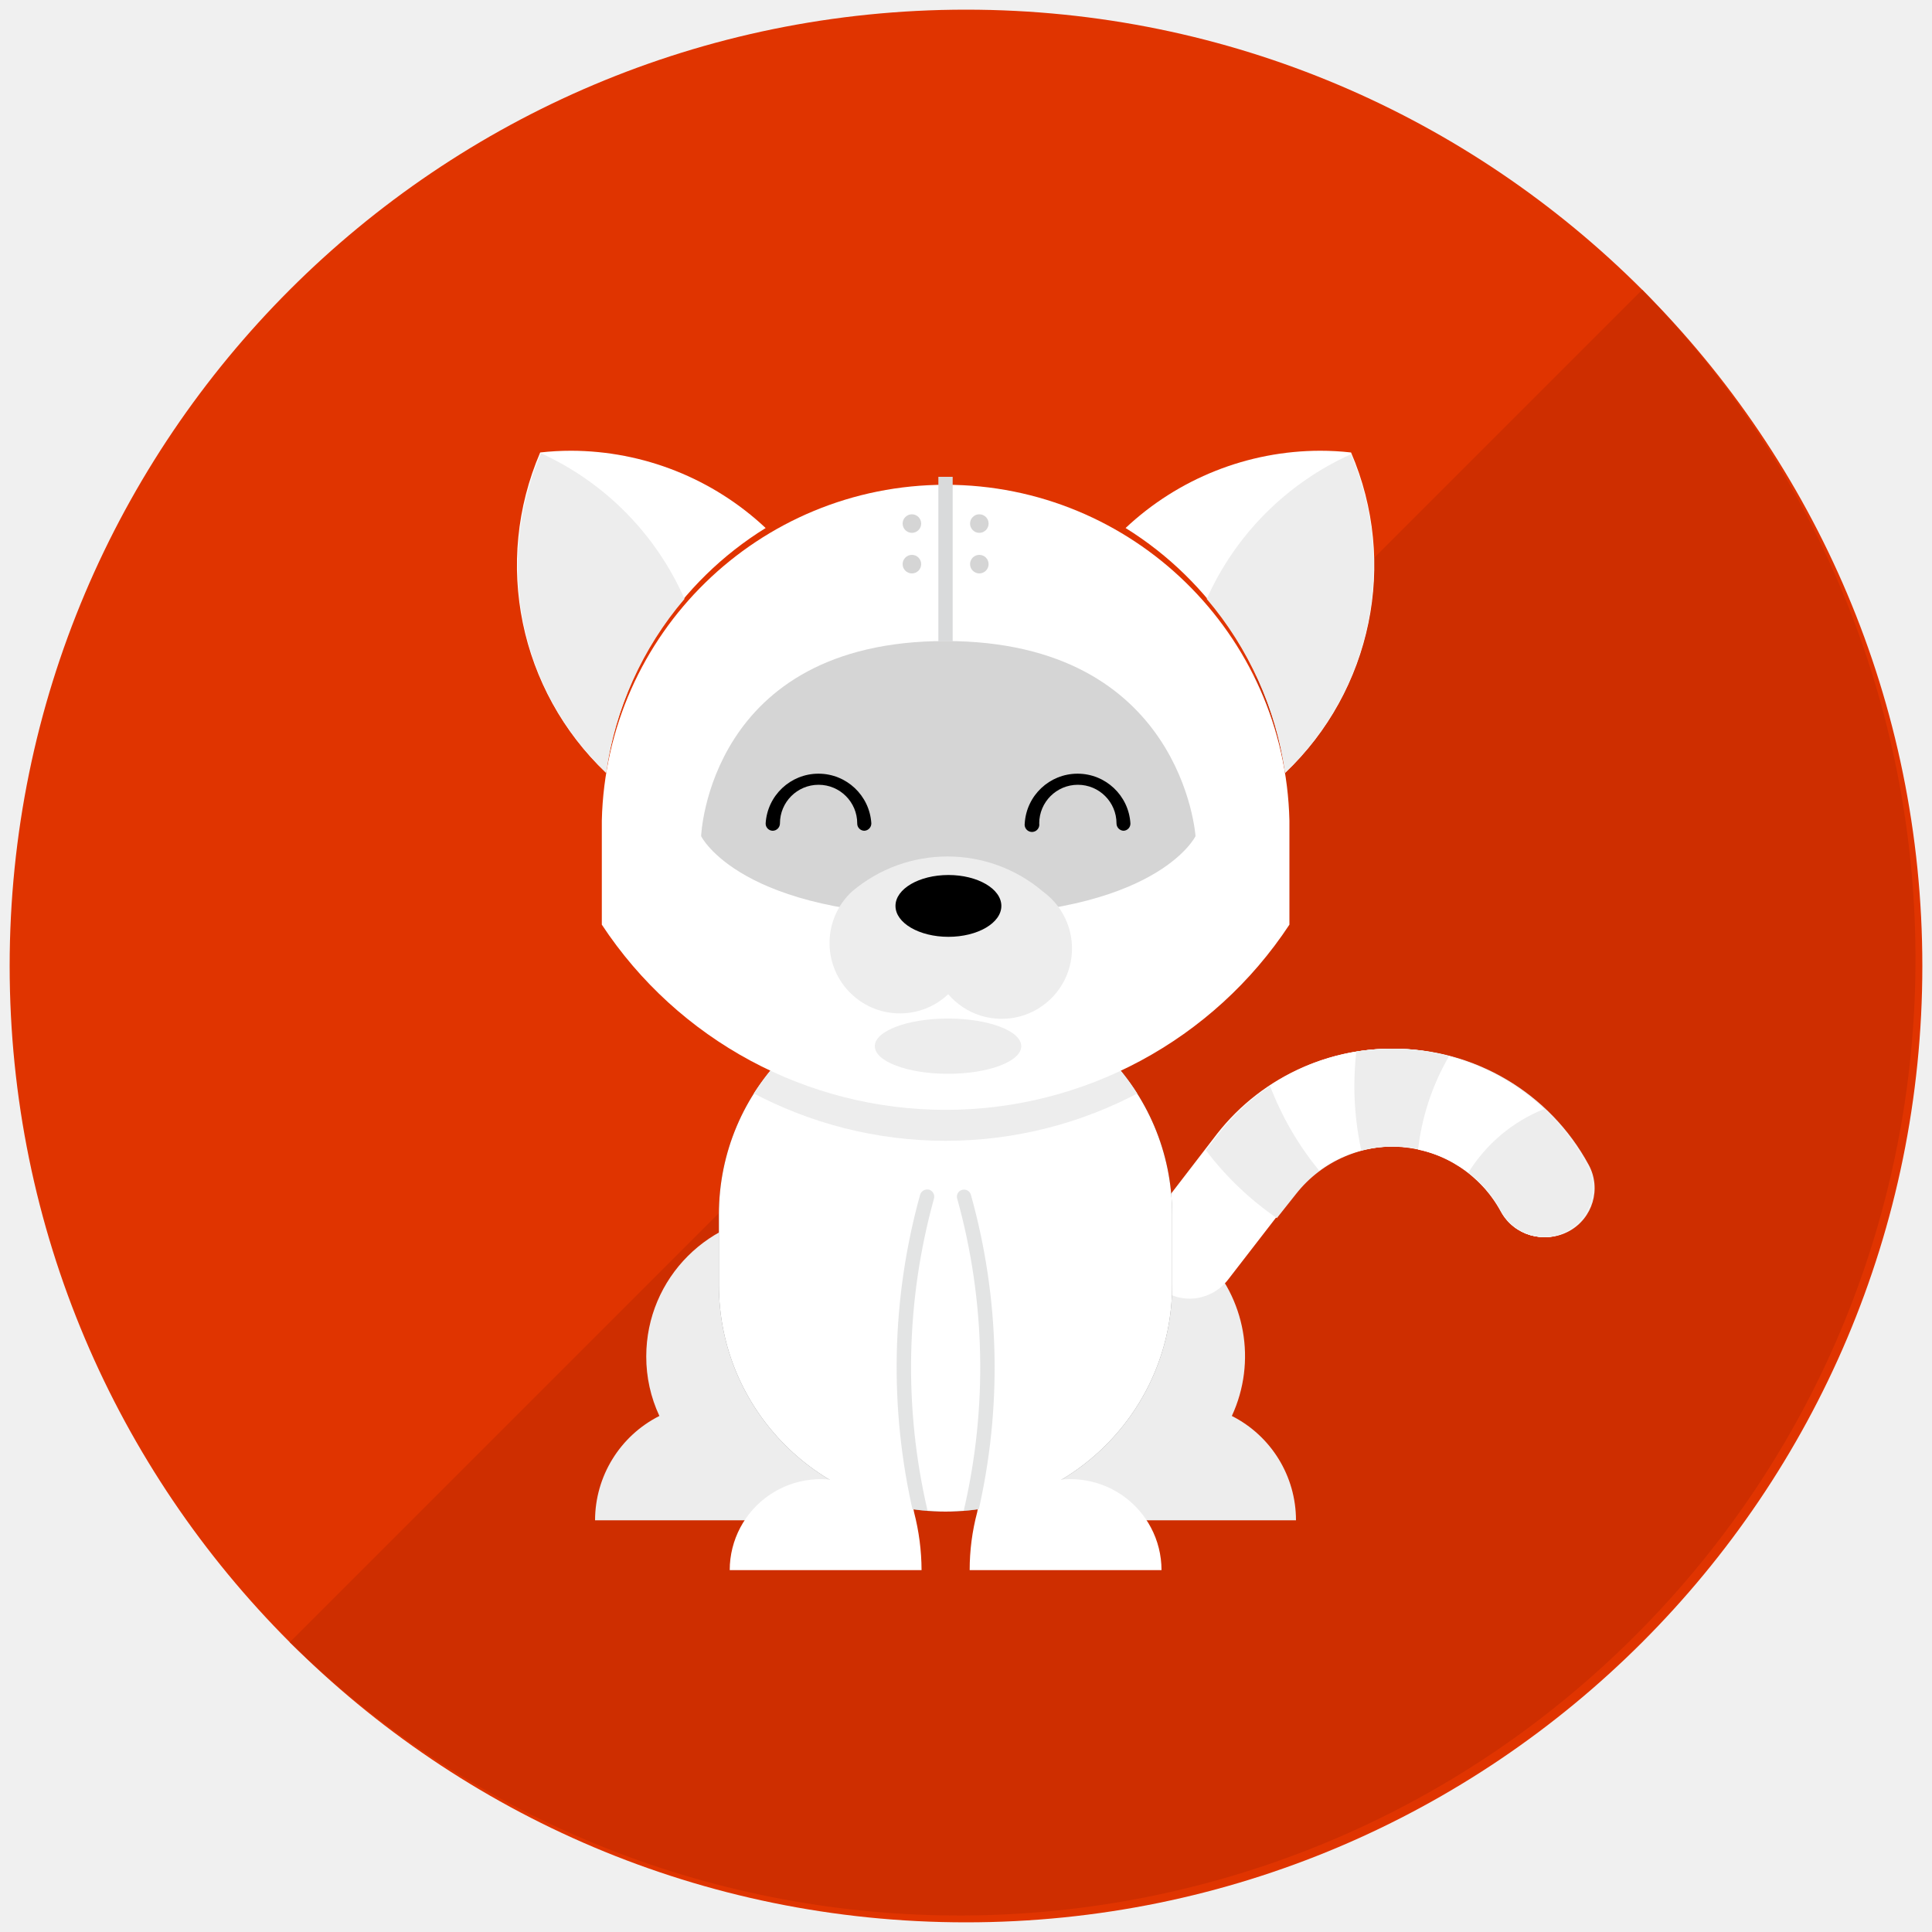
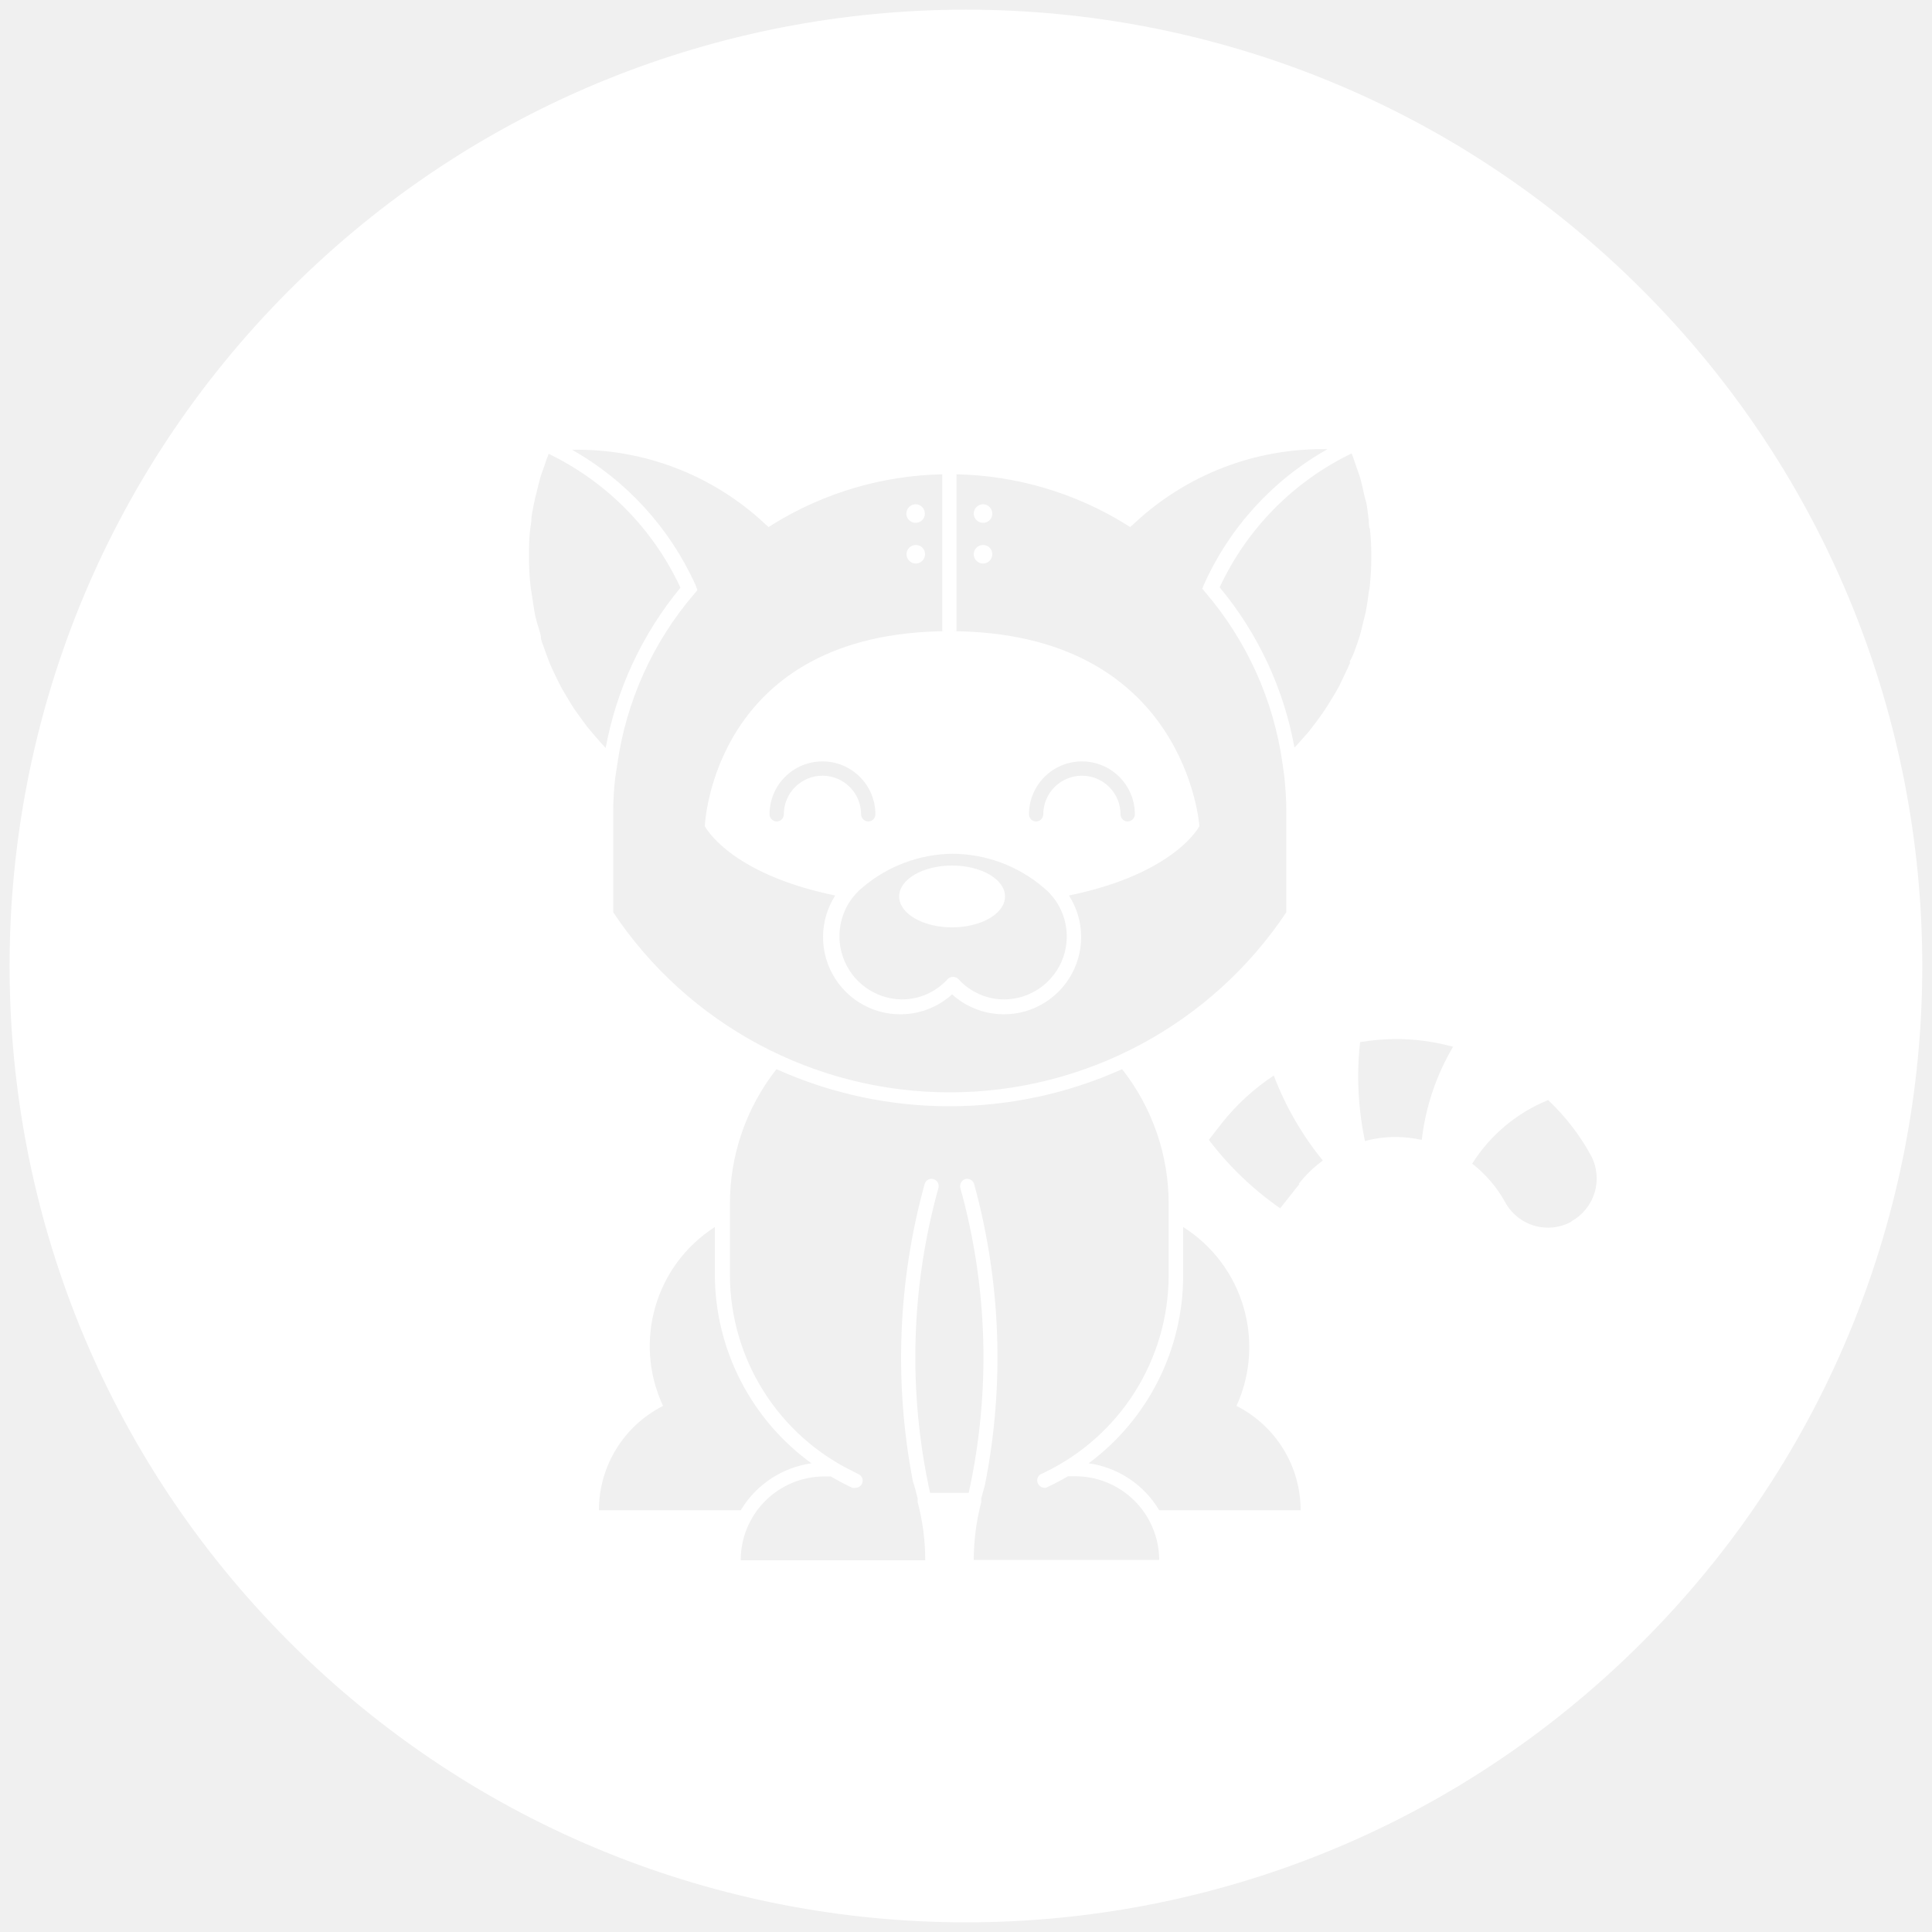
- <svg xmlns="http://www.w3.org/2000/svg" id="Layer_1" data-name="Layer 1" viewBox="0 0 100 100">
+ <svg xmlns="http://www.w3.org/2000/svg" id="f0d53687-5b26-43fa-a44c-e754b60c9eda" data-name="Layer 1" width="100" height="100" viewBox="0 0 100 100">
  <defs>
-     <style>.cls-1{fill:none;}.cls-2{fill:#e03400;}.cls-3{fill:#ce2e00;}.cls-4{fill:#ededed;}.cls-5{fill:#fff;}.cls-10,.cls-6{opacity:0.5;}.cls-7{clip-path:url(#clip-path);}.cls-8{fill:#d5d5d5;}.cls-9{fill:#d9dadb;}.cls-10{fill:#c7c9ca;}</style>
-     <clipPath id="clip-path">
-       <path class="cls-1" d="M60.67,66.51a11.73,11.73,0,0,1-23.46,0V62.86a11.73,11.73,0,0,1,23.46,0Z" />
-     </clipPath>
+     <style>.f2bdefb2-85eb-4367-9390-afa6848ab105{fill:#fff;}</style>
  </defs>
-   <circle class="cls-2" cx="50" cy="50" r="49.5" />
-   <path class="cls-3" d="M85,15A49.5,49.5,0,0,1,15,85Z" />
-   <path class="cls-4" d="M48.15,70.21a7.35,7.35,0,0,0-14.7,0,7.23,7.23,0,0,0,.68,3.08,6.06,6.06,0,0,0-3.33,5.4H42.93a5.9,5.9,0,0,0-.17-1.4A7.35,7.35,0,0,0,48.15,70.21Z" />
-   <path class="cls-4" d="M67.08,78.69a6.05,6.05,0,0,0-3.32-5.4,7.36,7.36,0,1,0-8.63,4,5.9,5.9,0,0,0-.17,1.4Z" />
-   <path class="cls-5" d="M61.58,67.22a2.54,2.54,0,0,1-2-4.09L63,58.68a11.48,11.48,0,0,1,19.13,1.61,2.53,2.53,0,1,1-4.45,2.42A6.42,6.42,0,0,0,67,61.79l-3.44,4.45A2.54,2.54,0,0,1,61.58,67.22Z" />
-   <path class="cls-4" d="M72.07,54.28a11.45,11.45,0,0,0-9,4.4l-.66.85a16,16,0,0,0,3.68,3.52l1-1.26a6.42,6.42,0,0,1,10.69.92,2.53,2.53,0,1,0,4.45-2.42A11.47,11.47,0,0,0,72.07,54.28Z" />
-   <path class="cls-5" d="M72.07,54.28a11.37,11.37,0,0,0-6.34,1.91,15.82,15.82,0,0,0,2.55,4.4,6.39,6.39,0,0,1,9.43,2.12,2.53,2.53,0,1,0,4.45-2.42A11.47,11.47,0,0,0,72.07,54.28Z" />
-   <path class="cls-4" d="M72.07,54.28a11.6,11.6,0,0,0-1.87.15,17.53,17.53,0,0,0-.1,1.78,16,16,0,0,0,.36,3.34,6.64,6.64,0,0,1,1.61-.21,6.41,6.41,0,0,1,5.64,3.37,2.53,2.53,0,1,0,4.45-2.42A11.47,11.47,0,0,0,72.07,54.28Z" />
-   <path class="cls-5" d="M75,54.67A12.44,12.44,0,0,0,73.4,59.5a6.34,6.34,0,0,1,4.31,3.21,2.53,2.53,0,1,0,4.45-2.42A11.46,11.46,0,0,0,75,54.67Z" />
-   <path class="cls-4" d="M76,60.7a6.26,6.26,0,0,1,1.7,2,2.53,2.53,0,1,0,4.45-2.42,11.47,11.47,0,0,0-2.22-2.88A8.18,8.18,0,0,0,76,60.7Z" />
-   <path class="cls-6" d="M60.67,66.51a11.73,11.73,0,0,1-23.46,0V62.86a11.73,11.73,0,0,1,23.46,0Z" />
-   <path class="cls-5" d="M60.67,66.51a11.73,11.73,0,0,1-23.46,0V62.86a11.73,11.73,0,0,1,23.46,0Z" />
-   <g class="cls-7">
-     <path class="cls-4" d="M66.74,44.07a17.8,17.8,0,0,0-35.59,0v5.4a21.32,21.32,0,0,0,35.59,0Z" />
-   </g>
-   <path class="cls-5" d="M66.74,42.47a17.8,17.8,0,0,0-35.59,0v5.39a21.31,21.31,0,0,0,35.59,0Z" />
-   <path class="cls-5" d="M39.63,27.33a14.77,14.77,0,0,0-10.07-4,14.17,14.17,0,0,0-1.6.09A14.8,14.8,0,0,0,31.37,40,17.8,17.8,0,0,1,39.63,27.33Z" />
-   <path class="cls-4" d="M31.37,40a17.7,17.7,0,0,1,4.06-9A14.86,14.86,0,0,0,28,23.46,14.79,14.79,0,0,0,31.37,40Z" />
-   <path class="cls-5" d="M58.26,27.33a14.75,14.75,0,0,1,10.07-4,14.17,14.17,0,0,1,1.6.09A14.8,14.8,0,0,1,66.52,40,17.86,17.86,0,0,0,58.26,27.33Z" />
-   <path class="cls-4" d="M66.52,40a17.78,17.78,0,0,0-4.06-9,14.86,14.86,0,0,1,7.47-7.49A14.79,14.79,0,0,1,66.52,40Z" />
-   <path class="cls-8" d="M36.29,43.28s.38-10.1,12.65-10.1,12.94,10.1,12.94,10.1-2,4.13-12.79,4.13S36.29,43.28,36.29,43.28Z" />
-   <path d="M44.74,43a.37.37,0,0,1-.37-.38,2,2,0,0,0-4,0A.38.38,0,0,1,40,43a.37.37,0,0,1-.37-.38,2.74,2.74,0,0,1,5.47,0A.38.38,0,0,1,44.74,43Z" />
-   <path d="M58.16,43a.38.38,0,0,1-.37-.38,2,2,0,0,0-4,0,.38.38,0,1,1-.75,0,2.74,2.74,0,0,1,5.47,0A.37.37,0,0,1,58.16,43Z" />
-   <path class="cls-4" d="M54,46.16h0a7.64,7.64,0,0,0-9.92,0h0a3.64,3.64,0,1,0,5,5.3A3.64,3.64,0,1,0,54,46.16Z" />
-   <ellipse cx="49.09" cy="46.89" rx="2.74" ry="1.6" />
-   <ellipse class="cls-4" cx="49.07" cy="54.15" rx="3.79" ry="1.43" />
-   <rect class="cls-9" x="48.57" y="24.68" width="0.74" height="8.51" />
-   <path class="cls-5" d="M47.28,78.11a31,31,0,0,1,.26-15.66c.05-.19.1-.37.16-.56l-4.57,3.23V72c-.16-.13,1.42,4.51,1.26,4.4l-.18.49a4.71,4.71,0,0,0-6.44,4.38H47.7a12.09,12.09,0,0,0-.39-3Z" />
-   <path class="cls-5" d="M50.61,78.11a31.12,31.12,0,0,0,.88-7.34,30.89,30.89,0,0,0-1.14-8.32c-.05-.19-.11-.37-.16-.56l4.57,3.23V72c.16-.13-1.42,4.51-1.26,4.4l.18.49a4.71,4.71,0,0,1,6.44,4.38H50.19a11.63,11.63,0,0,1,.39-3Z" />
-   <g class="cls-7">
-     <path class="cls-10" d="M47.63,78.61a.36.36,0,0,1-.35-.27,33.4,33.4,0,0,1,.35-16.52.39.39,0,0,1,.47-.24.38.38,0,0,1,.24.47A32.69,32.69,0,0,0,48,78.15a.36.36,0,0,1-.26.45Z" />
-     <path class="cls-10" d="M50.25,78.61h-.09a.37.37,0,0,1-.27-.45,32.61,32.61,0,0,0-.34-16.1.36.36,0,0,1,.24-.47.37.37,0,0,1,.46.24,33.2,33.2,0,0,1,.36,16.52A.37.37,0,0,1,50.25,78.61Z" />
-   </g>
-   <circle class="cls-8" cx="47.2" cy="27.1" r="0.48" />
-   <circle class="cls-8" cx="47.2" cy="29.2" r="0.48" />
-   <circle class="cls-8" cx="50.69" cy="27.1" r="0.48" />
-   <circle class="cls-8" cx="50.69" cy="29.2" r="0.48" />
+   <path class="f2bdefb2-85eb-4367-9390-afa6848ab105" d="M50.88,27.06a.47.47,0,0,0,.48-.48.48.48,0,0,0-.48-.48.49.49,0,0,0-.48.48A.48.48,0,0,0,50.88,27.06Zm0,2.11a.48.48,0,0,0,.48-.48.47.47,0,0,0-.48-.48.48.48,0,0,0-.48.48A.49.49,0,0,0,50.88,29.17Zm-3.49-2.11a.47.47,0,0,0,.48-.48.48.48,0,0,0-.48-.48.49.49,0,0,0-.48.48A.48.48,0,0,0,47.39,27.06ZM85,15a49.5,49.5,0,1,0,0,70A49.5,49.5,0,0,0,85,15ZM39.57,27.09l.21.19.24-.15a17.35,17.35,0,0,1,8.75-2.58v8.12h.74V24.55a17.35,17.35,0,0,1,8.75,2.58l.24.15.21-.19a14.24,14.24,0,0,1,10-3.84,15.15,15.15,0,0,0-6.39,7l-.09.22.15.18a17.31,17.31,0,0,1,4,8.85l.1.72h0c.06.62.1,1.18.1,1.71v5.29a20.94,20.94,0,0,1-34.84,0V42a15.12,15.12,0,0,1,.1-1.71h0l.11-.72a17.23,17.23,0,0,1,4-8.85l.15-.18L36,30.28a15.25,15.25,0,0,0-6.39-7A14.22,14.22,0,0,1,39.57,27.09ZM30.18,37.33l-.44-.61c-.13-.19-.24-.38-.36-.58s-.25-.41-.36-.62-.21-.42-.31-.63-.2-.41-.28-.62-.18-.47-.26-.71S28,33.16,28,33s-.14-.53-.21-.79-.1-.38-.13-.57-.1-.61-.14-.92a4,4,0,0,1-.07-.48,13.56,13.56,0,0,1-.07-1.43c0-.47,0-.93.06-1.39l.06-.43c0-.31.08-.63.14-.94s.08-.34.12-.51.13-.55.21-.83.13-.36.19-.55.15-.45.24-.67a14.44,14.44,0,0,1,6.82,6.93,18.21,18.21,0,0,0-3.87,8.29l-.22-.23-.52-.6Q30.36,37.59,30.18,37.33ZM31,78.17a6.05,6.05,0,0,1,3.32-5.4A7.32,7.32,0,0,1,37,63.51V66A12.1,12.1,0,0,0,42,75.74a5.11,5.11,0,0,0-3.66,2.43Zm19.4,2.57a12.09,12.09,0,0,1,.39-3l0-.19c.06-.23.13-.46.19-.69a33.92,33.92,0,0,0-.56-15.58.38.38,0,0,0-.47-.25.39.39,0,0,0-.24.47,32.67,32.67,0,0,1,.43,15.77c-.34,0-.68,0-1,0s-.69,0-1,0a32.69,32.69,0,0,1,.43-15.77.38.38,0,0,0-.25-.47.37.37,0,0,0-.46.25,33.8,33.8,0,0,0-.61,15.39c.1.3.18.6.25.9l0,.19a11.63,11.63,0,0,1,.39,3H38.34a4.33,4.33,0,0,1,4.33-4.34H43c.36.21.73.41,1.12.59a.41.41,0,0,0,.16,0,.38.38,0,0,0,.34-.22.37.37,0,0,0-.19-.49l-.21-.11h0A11.33,11.33,0,0,1,37.78,66V62.34a11.26,11.26,0,0,1,2.41-7,21.8,21.8,0,0,0,17.89,0,11.26,11.26,0,0,1,2.41,7V66a11.34,11.34,0,0,1-6.44,10.22h0l-.21.1A.38.38,0,0,0,54,77a.28.28,0,0,0,.15,0,12.12,12.12,0,0,0,1.13-.59h.33A4.35,4.35,0,0,1,60,80.74ZM60,78.17a5.07,5.07,0,0,0-3.65-2.43A12.1,12.1,0,0,0,61.24,66V63.51A7.35,7.35,0,0,1,64,72.77a6.05,6.05,0,0,1,3.32,5.4Zm7.26-16.89-1,1.26A16.4,16.4,0,0,1,62.57,59l.66-.85a11.54,11.54,0,0,1,2.7-2.48,15.94,15.94,0,0,0,2.54,4.4A6.17,6.17,0,0,0,67.22,61.28Zm2.63-27c-.09.22-.19.43-.29.63s-.19.42-.3.63-.24.42-.37.63-.23.38-.35.56-.29.42-.44.62l-.39.51-.53.6a2.39,2.39,0,0,1-.22.23,18,18,0,0,0-3.87-8.29,14.46,14.46,0,0,1,6.83-6.93c.09.22.16.45.24.68l.19.54c.08.28.14.55.2.83s.09.34.13.51.09.62.13.93c0,.14,0,.29.06.44a12.81,12.81,0,0,1,.07,1.39,13.56,13.56,0,0,1-.07,1.43c0,.16-.05.32-.07.48s-.08.62-.14.92-.09.38-.14.58-.12.52-.2.78-.14.41-.21.61S70,34,69.85,34.26ZM73.59,59a6.45,6.45,0,0,0-1.33-.15,6.18,6.18,0,0,0-1.61.21,16.06,16.06,0,0,1-.35-3.35,14.76,14.76,0,0,1,.1-1.77,11.48,11.48,0,0,1,1.86-.16,11.17,11.17,0,0,1,2.95.4A12.24,12.24,0,0,0,73.59,59Zm7.75,4.23a2.52,2.52,0,0,1-3.43-1,6.52,6.52,0,0,0-1.71-2,8.38,8.38,0,0,1,3.93-3.29,11.51,11.51,0,0,1,2.23,2.89A2.53,2.53,0,0,1,81.34,63.21ZM43.23,46.35a4,4,0,0,0-.63,2.12,4,4,0,0,0,6.68,3,4,4,0,0,0,6.68-3,4,4,0,0,0-.63-2.12c5.51-1.13,6.75-3.59,6.75-3.59s-.67-10.09-12.94-10.09S36.48,42.76,36.48,42.76,37.72,45.22,43.23,46.35ZM56,39.41a2.74,2.74,0,0,1,2.74,2.74.38.38,0,0,1-.37.37.37.37,0,0,1-.37-.37,2,2,0,0,0-4,0,.38.38,0,0,1-.37.37.37.37,0,0,1-.37-.37A2.74,2.74,0,0,1,56,39.41Zm-6.71,4.78A7.32,7.32,0,0,1,54,45.93h0a3.26,3.26,0,0,1-2,5.8,3.2,3.2,0,0,1-2.39-1.05.39.39,0,0,0-.56,0,3.2,3.2,0,0,1-2.39,1.05,3.27,3.27,0,0,1-2-5.81A7.32,7.32,0,0,1,49.28,44.19Zm-6.71-4.78a2.74,2.74,0,0,1,2.73,2.74.37.37,0,0,1-.37.37.38.38,0,0,1-.37-.37,2,2,0,0,0-4,0,.37.37,0,0,1-.37.37.38.38,0,0,1-.37-.37A2.74,2.74,0,0,1,42.57,39.41Zm4.82-10.24a.48.48,0,0,0,.48-.48.47.47,0,0,0-.48-.48.48.48,0,0,0-.48.48A.49.49,0,0,0,47.39,29.17ZM49.28,48c1.52,0,2.74-.72,2.74-1.6s-1.22-1.6-2.74-1.6-2.74.72-2.74,1.6S47.76,48,49.28,48Z" />
</svg>
